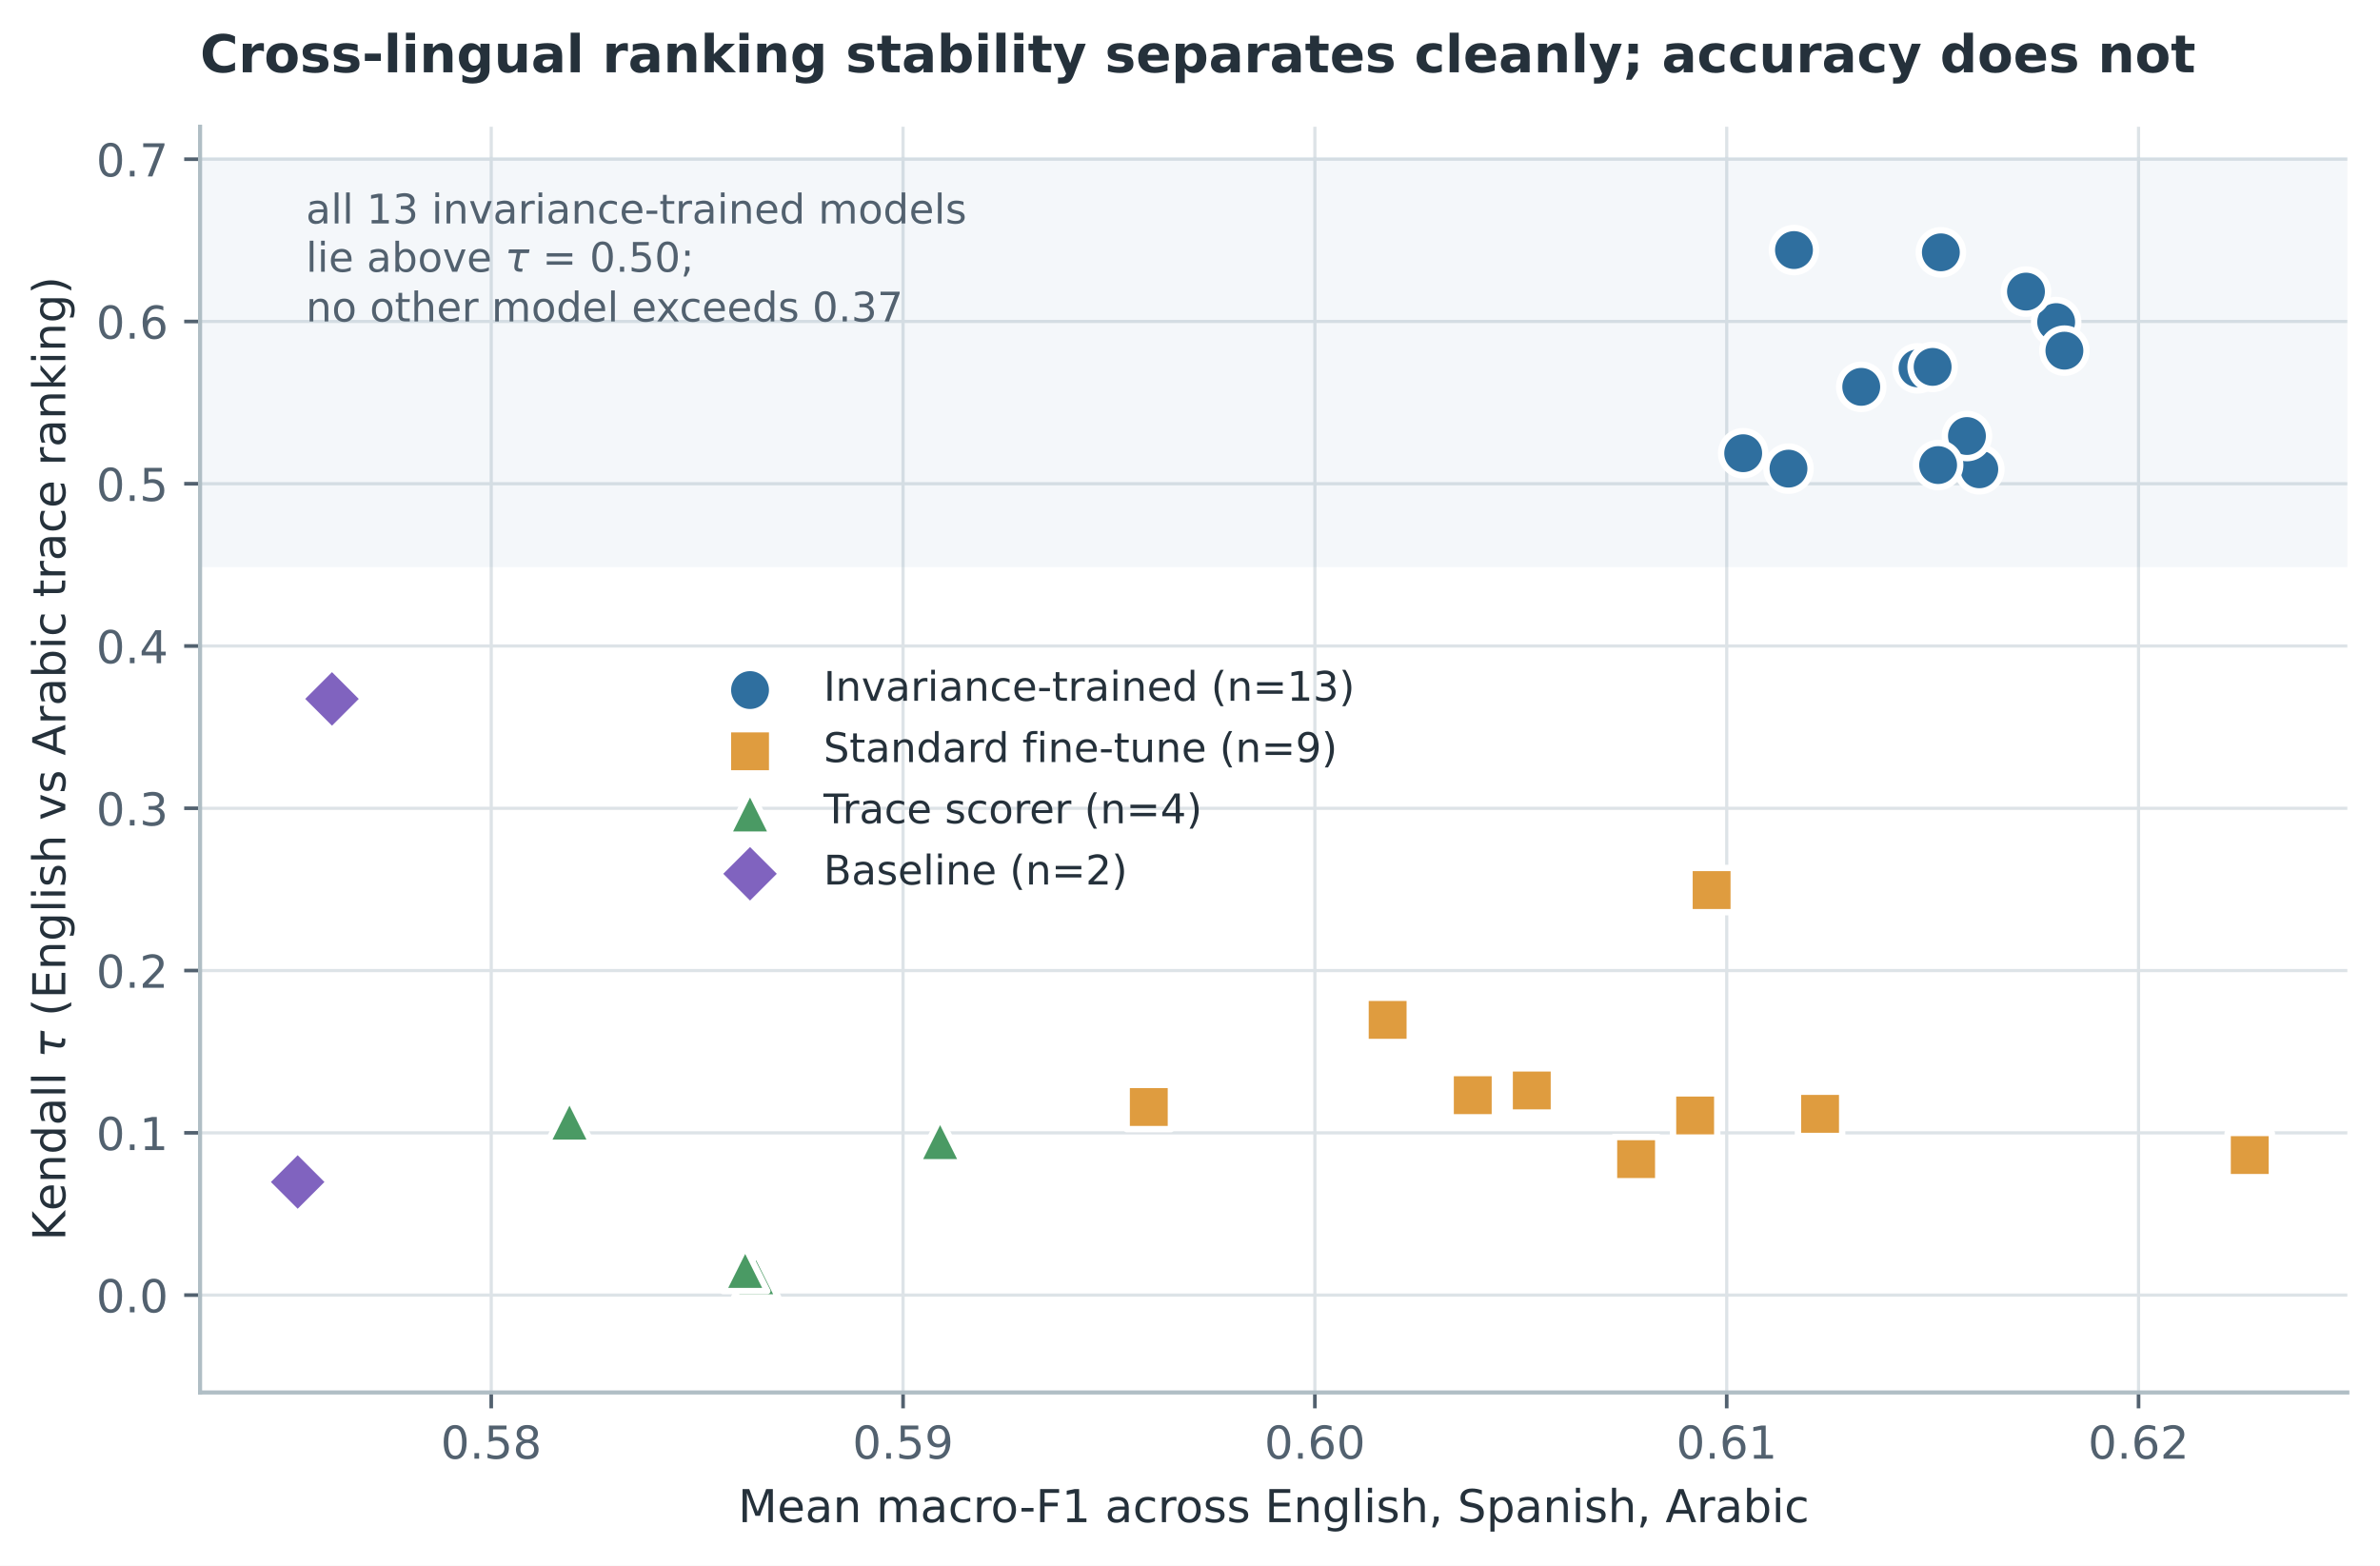
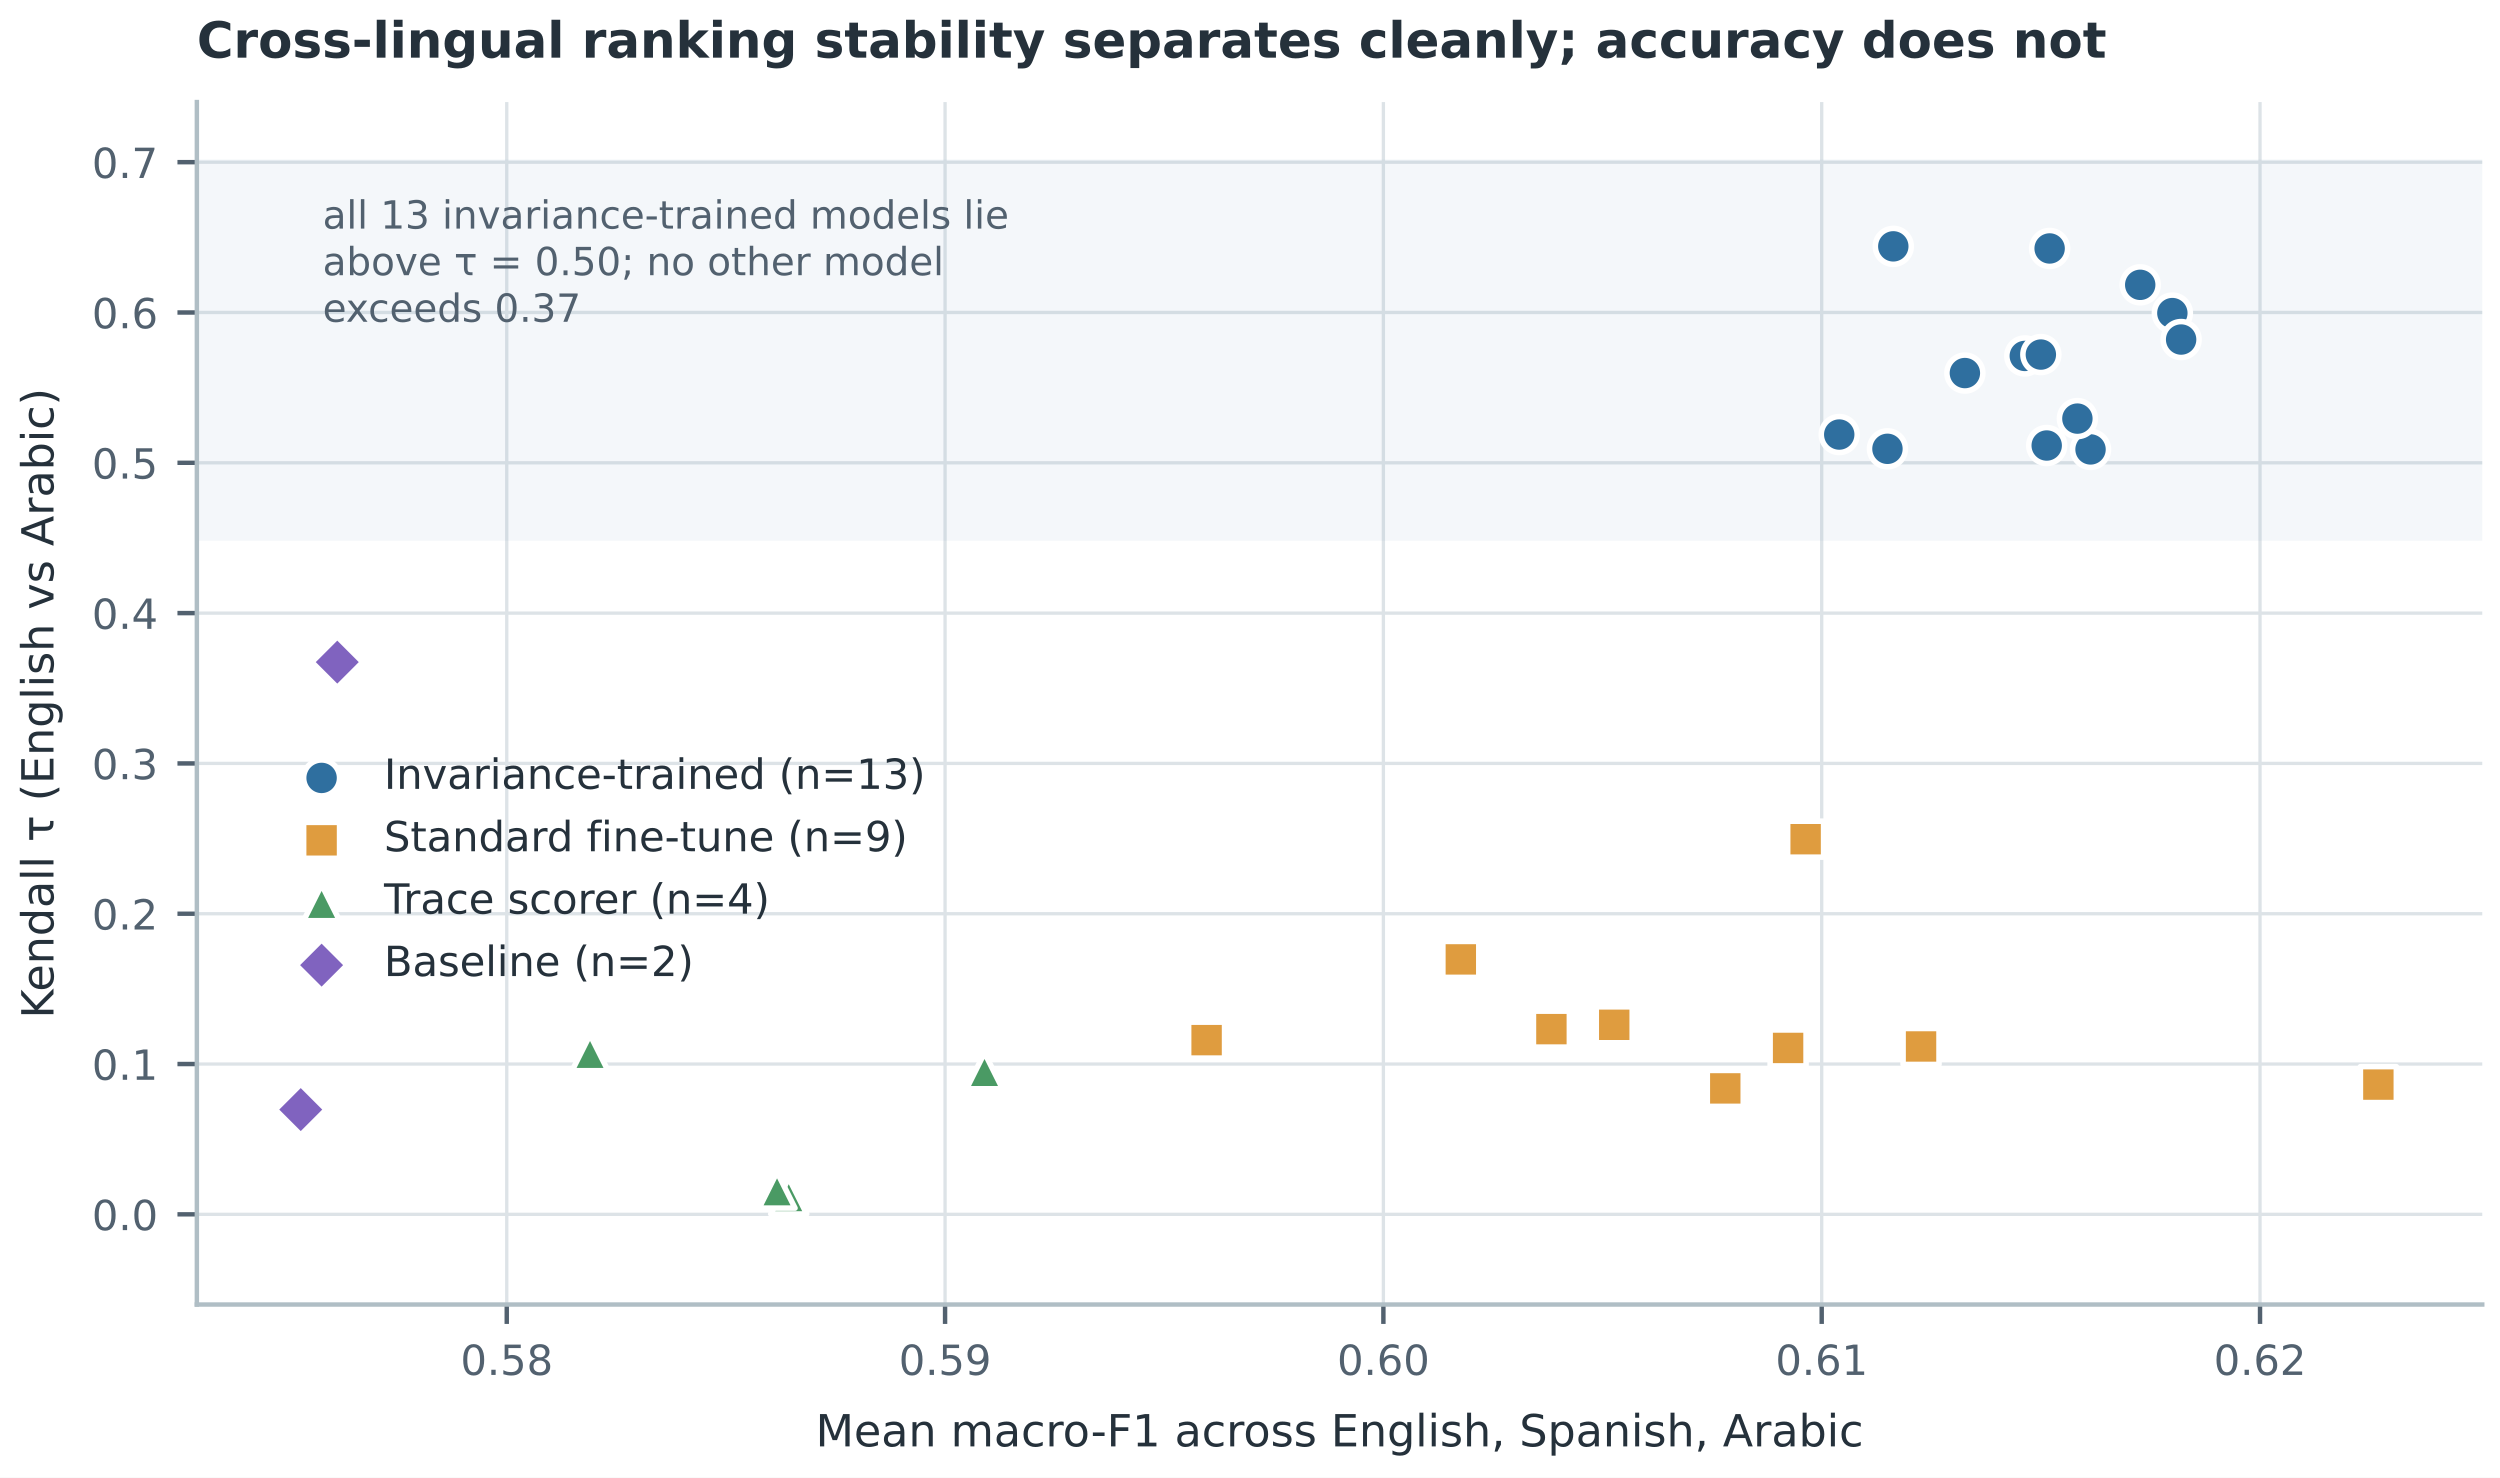
- <svg xmlns="http://www.w3.org/2000/svg" xmlns:xlink="http://www.w3.org/1999/xlink" width="524.669pt" height="345.175pt" viewBox="0 0 524.669 345.175" version="1.1">
+ <svg xmlns="http://www.w3.org/2000/svg" xmlns:xlink="http://www.w3.org/1999/xlink" width="450.72pt" height="266.4pt" viewBox="0 0 450.72 266.4" version="1.1">
  <defs>
    <style type="text/css">*{stroke-linejoin: round; stroke-linecap: butt}</style>
  </defs>
  <g id="figure_1">
    <g id="patch_1">
-       <path d="M 0 345.175  L 524.669 345.175  L 524.669 0  L 0 0  z " style="fill: #ffffff" />
+       <path d="M 0 266.4  L 450.72 266.4  L 450.72 0  L 0 0  z " style="fill: #ffffff" />
    </g>
    <g id="axes_1">
      <g id="patch_2">
-         <path d="M 44.105 306.975  L 517.469 306.975  L 517.469 27.938  L 44.105 27.938  z " style="fill: #ffffff" />
+         <path d="M 35.491 235.191  L 447.52 235.191  L 447.52 18.4  L 35.491 18.4  z " style="fill: #ffffff" />
      </g>
      <g id="matplotlib.axis_1">
        <g id="xtick_1">
          <g id="line2d_1">
-             <path d="M 108.292 306.975  L 108.292 27.938  " clip-path="url(#pa6eacd3859)" style="fill: none; stroke: #dde3e7; stroke-width: 0.7; stroke-linecap: square" />
+             <path d="M 91.361 235.191  L 91.361 18.4  " clip-path="url(#pff7224f9ed)" style="fill: none; stroke: #dde3e7; stroke-width: 0.6; stroke-linecap: square" />
          </g>
          <g id="line2d_2">
            <defs>
-               <path id="md28fae1e50" d="M 0 0  L 0 3.5  " style="stroke: #52616f; stroke-width: 0.8" />
+               <path id="mc01e22fd1b" d="M 0 0  L 0 3.5  " style="stroke: #52616f; stroke-width: 0.8" />
            </defs>
            <g>
-               <use xlink:href="#md28fae1e50" x="108.292" y="306.975" style="fill: #52616f; stroke: #52616f; stroke-width: 0.8" />
+               <use xlink:href="#mc01e22fd1b" x="91.361" y="235.191" style="fill: #52616f; stroke: #52616f; stroke-width: 0.8" />
            </g>
          </g>
          <g id="text_1">
-             <text style="font-size: 10px; font-family: 'DejaVu Sans'; text-anchor: middle; fill: #52616f" x="108.292" y="321.572" transform="rotate(-0 108.2919 321.5722)">0.58</text>
+             <text style="font-size: 7.5px; font-family: 'DejaVu Sans'; text-anchor: middle; fill: #52616f" x="91.361" y="247.889" transform="rotate(-0 91.3606 247.8892)">0.58</text>
          </g>
        </g>
        <g id="xtick_2">
          <g id="line2d_3">
-             <path d="M 199.079 306.975  L 199.079 27.938  " clip-path="url(#pa6eacd3859)" style="fill: none; stroke: #dde3e7; stroke-width: 0.7; stroke-linecap: square" />
+             <path d="M 170.384 235.191  L 170.384 18.4  " clip-path="url(#pff7224f9ed)" style="fill: none; stroke: #dde3e7; stroke-width: 0.6; stroke-linecap: square" />
          </g>
          <g id="line2d_4">
            <g>
-               <use xlink:href="#md28fae1e50" x="199.079" y="306.975" style="fill: #52616f; stroke: #52616f; stroke-width: 0.8" />
+               <use xlink:href="#mc01e22fd1b" x="170.384" y="235.191" style="fill: #52616f; stroke: #52616f; stroke-width: 0.8" />
            </g>
          </g>
          <g id="text_2">
-             <text style="font-size: 10px; font-family: 'DejaVu Sans'; text-anchor: middle; fill: #52616f" x="199.079" y="321.572" transform="rotate(-0 199.0789 321.5722)">0.59</text>
+             <text style="font-size: 7.5px; font-family: 'DejaVu Sans'; text-anchor: middle; fill: #52616f" x="170.384" y="247.889" transform="rotate(-0 170.3842 247.8892)">0.59</text>
          </g>
        </g>
        <g id="xtick_3">
          <g id="line2d_5">
-             <path d="M 289.866 306.975  L 289.866 27.938  " clip-path="url(#pa6eacd3859)" style="fill: none; stroke: #dde3e7; stroke-width: 0.7; stroke-linecap: square" />
+             <path d="M 249.408 235.191  L 249.408 18.4  " clip-path="url(#pff7224f9ed)" style="fill: none; stroke: #dde3e7; stroke-width: 0.6; stroke-linecap: square" />
          </g>
          <g id="line2d_6">
            <g>
-               <use xlink:href="#md28fae1e50" x="289.866" y="306.975" style="fill: #52616f; stroke: #52616f; stroke-width: 0.8" />
+               <use xlink:href="#mc01e22fd1b" x="249.408" y="235.191" style="fill: #52616f; stroke: #52616f; stroke-width: 0.8" />
            </g>
          </g>
          <g id="text_3">
-             <text style="font-size: 10px; font-family: 'DejaVu Sans'; text-anchor: middle; fill: #52616f" x="289.866" y="321.572" transform="rotate(-0 289.866 321.5722)">0.60</text>
+             <text style="font-size: 7.5px; font-family: 'DejaVu Sans'; text-anchor: middle; fill: #52616f" x="249.408" y="247.889" transform="rotate(-0 249.4078 247.8892)">0.60</text>
          </g>
        </g>
        <g id="xtick_4">
          <g id="line2d_7">
-             <path d="M 380.653 306.975  L 380.653 27.938  " clip-path="url(#pa6eacd3859)" style="fill: none; stroke: #dde3e7; stroke-width: 0.7; stroke-linecap: square" />
+             <path d="M 328.431 235.191  L 328.431 18.4  " clip-path="url(#pff7224f9ed)" style="fill: none; stroke: #dde3e7; stroke-width: 0.6; stroke-linecap: square" />
          </g>
          <g id="line2d_8">
            <g>
-               <use xlink:href="#md28fae1e50" x="380.653" y="306.975" style="fill: #52616f; stroke: #52616f; stroke-width: 0.8" />
+               <use xlink:href="#mc01e22fd1b" x="328.431" y="235.191" style="fill: #52616f; stroke: #52616f; stroke-width: 0.8" />
            </g>
          </g>
          <g id="text_4">
-             <text style="font-size: 10px; font-family: 'DejaVu Sans'; text-anchor: middle; fill: #52616f" x="380.653" y="321.572" transform="rotate(-0 380.653 321.5722)">0.61</text>
+             <text style="font-size: 7.5px; font-family: 'DejaVu Sans'; text-anchor: middle; fill: #52616f" x="328.431" y="247.889" transform="rotate(-0 328.4314 247.8892)">0.61</text>
          </g>
        </g>
        <g id="xtick_5">
          <g id="line2d_9">
-             <path d="M 471.44 306.975  L 471.44 27.938  " clip-path="url(#pa6eacd3859)" style="fill: none; stroke: #dde3e7; stroke-width: 0.7; stroke-linecap: square" />
+             <path d="M 407.455 235.191  L 407.455 18.4  " clip-path="url(#pff7224f9ed)" style="fill: none; stroke: #dde3e7; stroke-width: 0.6; stroke-linecap: square" />
          </g>
          <g id="line2d_10">
            <g>
-               <use xlink:href="#md28fae1e50" x="471.44" y="306.975" style="fill: #52616f; stroke: #52616f; stroke-width: 0.8" />
+               <use xlink:href="#mc01e22fd1b" x="407.455" y="235.191" style="fill: #52616f; stroke: #52616f; stroke-width: 0.8" />
            </g>
          </g>
          <g id="text_5">
-             <text style="font-size: 10px; font-family: 'DejaVu Sans'; text-anchor: middle; fill: #52616f" x="471.44" y="321.572" transform="rotate(-0 471.4401 321.5722)">0.62</text>
+             <text style="font-size: 7.5px; font-family: 'DejaVu Sans'; text-anchor: middle; fill: #52616f" x="407.455" y="247.889" transform="rotate(-0 407.455 247.8892)">0.62</text>
          </g>
        </g>
        <g id="text_6">
-           <text style="font-size: 10px; font-family: 'DejaVu Sans'; text-anchor: middle; fill: #25313b" x="280.787" y="335.573" transform="rotate(-0 280.7873 335.573)">Mean macro-F1 across English, Spanish, Arabic</text>
+           <text style="font-size: 8px; font-family: 'DejaVu Sans'; text-anchor: middle; fill: #25313b" x="241.505" y="260.77" transform="rotate(-0 241.5055 260.7697)">Mean macro-F1 across English, Spanish, Arabic</text>
        </g>
      </g>
      <g id="matplotlib.axis_2">
        <g id="ytick_1">
          <g id="line2d_11">
-             <path d="M 44.105 285.51  L 517.469 285.51  " clip-path="url(#pa6eacd3859)" style="fill: none; stroke: #dde3e7; stroke-width: 0.7; stroke-linecap: square" />
+             <path d="M 35.491 218.932  L 447.52 218.932  " clip-path="url(#pff7224f9ed)" style="fill: none; stroke: #dde3e7; stroke-width: 0.6; stroke-linecap: square" />
          </g>
          <g id="line2d_12">
            <defs>
-               <path id="m25285a385b" d="M 0 0  L -3.5 0  " style="stroke: #52616f; stroke-width: 0.8" />
+               <path id="m6919010b99" d="M 0 0  L -3.5 0  " style="stroke: #52616f; stroke-width: 0.8" />
            </defs>
            <g>
-               <use xlink:href="#m25285a385b" x="44.105" y="285.51" style="fill: #52616f; stroke: #52616f; stroke-width: 0.8" />
+               <use xlink:href="#m6919010b99" x="35.491" y="218.932" style="fill: #52616f; stroke: #52616f; stroke-width: 0.8" />
            </g>
          </g>
          <g id="text_7">
-             <text style="font-size: 10px; font-family: 'DejaVu Sans'; text-anchor: end; fill: #52616f" x="37.105" y="289.309" transform="rotate(-0 37.10547 289.3091)">0.0</text>
+             <text style="font-size: 7.5px; font-family: 'DejaVu Sans'; text-anchor: end; fill: #52616f" x="28.491" y="221.781" transform="rotate(-0 28.49091 221.7807)">0.0</text>
          </g>
        </g>
        <g id="ytick_2">
          <g id="line2d_13">
-             <path d="M 44.105 249.736  L 517.469 249.736  " clip-path="url(#pa6eacd3859)" style="fill: none; stroke: #dde3e7; stroke-width: 0.7; stroke-linecap: square" />
+             <path d="M 35.491 191.833  L 447.52 191.833  " clip-path="url(#pff7224f9ed)" style="fill: none; stroke: #dde3e7; stroke-width: 0.6; stroke-linecap: square" />
          </g>
          <g id="line2d_14">
            <g>
-               <use xlink:href="#m25285a385b" x="44.105" y="249.736" style="fill: #52616f; stroke: #52616f; stroke-width: 0.8" />
+               <use xlink:href="#m6919010b99" x="35.491" y="191.833" style="fill: #52616f; stroke: #52616f; stroke-width: 0.8" />
            </g>
          </g>
          <g id="text_8">
-             <text style="font-size: 10px; font-family: 'DejaVu Sans'; text-anchor: end; fill: #52616f" x="37.105" y="253.535" transform="rotate(-0 37.10547 253.5352)">0.1</text>
+             <text style="font-size: 7.5px; font-family: 'DejaVu Sans'; text-anchor: end; fill: #52616f" x="28.491" y="194.682" transform="rotate(-0 28.49091 194.6818)">0.1</text>
          </g>
        </g>
        <g id="ytick_3">
          <g id="line2d_15">
-             <path d="M 44.105 213.962  L 517.469 213.962  " clip-path="url(#pa6eacd3859)" style="fill: none; stroke: #dde3e7; stroke-width: 0.7; stroke-linecap: square" />
+             <path d="M 35.491 164.734  L 447.52 164.734  " clip-path="url(#pff7224f9ed)" style="fill: none; stroke: #dde3e7; stroke-width: 0.6; stroke-linecap: square" />
          </g>
          <g id="line2d_16">
            <g>
-               <use xlink:href="#m25285a385b" x="44.105" y="213.962" style="fill: #52616f; stroke: #52616f; stroke-width: 0.8" />
+               <use xlink:href="#m6919010b99" x="35.491" y="164.734" style="fill: #52616f; stroke: #52616f; stroke-width: 0.8" />
            </g>
          </g>
          <g id="text_9">
-             <text style="font-size: 10px; font-family: 'DejaVu Sans'; text-anchor: end; fill: #52616f" x="37.105" y="217.761" transform="rotate(-0 37.10547 217.7613)">0.2</text>
+             <text style="font-size: 7.5px; font-family: 'DejaVu Sans'; text-anchor: end; fill: #52616f" x="28.491" y="167.583" transform="rotate(-0 28.49091 167.583)">0.2</text>
          </g>
        </g>
        <g id="ytick_4">
          <g id="line2d_17">
-             <path d="M 44.105 178.189  L 517.469 178.189  " clip-path="url(#pa6eacd3859)" style="fill: none; stroke: #dde3e7; stroke-width: 0.7; stroke-linecap: square" />
+             <path d="M 35.491 137.635  L 447.52 137.635  " clip-path="url(#pff7224f9ed)" style="fill: none; stroke: #dde3e7; stroke-width: 0.6; stroke-linecap: square" />
          </g>
          <g id="line2d_18">
            <g>
-               <use xlink:href="#m25285a385b" x="44.105" y="178.189" style="fill: #52616f; stroke: #52616f; stroke-width: 0.8" />
+               <use xlink:href="#m6919010b99" x="35.491" y="137.635" style="fill: #52616f; stroke: #52616f; stroke-width: 0.8" />
            </g>
          </g>
          <g id="text_10">
-             <text style="font-size: 10px; font-family: 'DejaVu Sans'; text-anchor: end; fill: #52616f" x="37.105" y="181.987" transform="rotate(-0 37.10547 181.9874)">0.3</text>
+             <text style="font-size: 7.5px; font-family: 'DejaVu Sans'; text-anchor: end; fill: #52616f" x="28.491" y="140.484" transform="rotate(-0 28.49091 140.4841)">0.3</text>
          </g>
        </g>
        <g id="ytick_5">
          <g id="line2d_19">
-             <path d="M 44.105 142.415  L 517.469 142.415  " clip-path="url(#pa6eacd3859)" style="fill: none; stroke: #dde3e7; stroke-width: 0.7; stroke-linecap: square" />
+             <path d="M 35.491 110.536  L 447.52 110.536  " clip-path="url(#pff7224f9ed)" style="fill: none; stroke: #dde3e7; stroke-width: 0.6; stroke-linecap: square" />
          </g>
          <g id="line2d_20">
            <g>
-               <use xlink:href="#m25285a385b" x="44.105" y="142.415" style="fill: #52616f; stroke: #52616f; stroke-width: 0.8" />
+               <use xlink:href="#m6919010b99" x="35.491" y="110.536" style="fill: #52616f; stroke: #52616f; stroke-width: 0.8" />
            </g>
          </g>
          <g id="text_11">
-             <text style="font-size: 10px; font-family: 'DejaVu Sans'; text-anchor: end; fill: #52616f" x="37.105" y="146.213" transform="rotate(-0 37.10547 146.2135)">0.4</text>
+             <text style="font-size: 7.5px; font-family: 'DejaVu Sans'; text-anchor: end; fill: #52616f" x="28.491" y="113.385" transform="rotate(-0 28.49091 113.3853)">0.4</text>
          </g>
        </g>
        <g id="ytick_6">
          <g id="line2d_21">
-             <path d="M 44.105 106.641  L 517.469 106.641  " clip-path="url(#pa6eacd3859)" style="fill: none; stroke: #dde3e7; stroke-width: 0.7; stroke-linecap: square" />
+             <path d="M 35.491 83.437  L 447.52 83.437  " clip-path="url(#pff7224f9ed)" style="fill: none; stroke: #dde3e7; stroke-width: 0.6; stroke-linecap: square" />
          </g>
          <g id="line2d_22">
            <g>
-               <use xlink:href="#m25285a385b" x="44.105" y="106.641" style="fill: #52616f; stroke: #52616f; stroke-width: 0.8" />
+               <use xlink:href="#m6919010b99" x="35.491" y="83.437" style="fill: #52616f; stroke: #52616f; stroke-width: 0.8" />
            </g>
          </g>
          <g id="text_12">
-             <text style="font-size: 10px; font-family: 'DejaVu Sans'; text-anchor: end; fill: #52616f" x="37.105" y="110.44" transform="rotate(-0 37.10547 110.4396)">0.5</text>
+             <text style="font-size: 7.5px; font-family: 'DejaVu Sans'; text-anchor: end; fill: #52616f" x="28.491" y="86.286" transform="rotate(-0 28.49091 86.28639)">0.5</text>
          </g>
        </g>
        <g id="ytick_7">
          <g id="line2d_23">
-             <path d="M 44.105 70.867  L 517.469 70.867  " clip-path="url(#pa6eacd3859)" style="fill: none; stroke: #dde3e7; stroke-width: 0.7; stroke-linecap: square" />
+             <path d="M 35.491 56.338  L 447.52 56.338  " clip-path="url(#pff7224f9ed)" style="fill: none; stroke: #dde3e7; stroke-width: 0.6; stroke-linecap: square" />
          </g>
          <g id="line2d_24">
            <g>
-               <use xlink:href="#m25285a385b" x="44.105" y="70.867" style="fill: #52616f; stroke: #52616f; stroke-width: 0.8" />
+               <use xlink:href="#m6919010b99" x="35.491" y="56.338" style="fill: #52616f; stroke: #52616f; stroke-width: 0.8" />
            </g>
          </g>
          <g id="text_13">
-             <text style="font-size: 10px; font-family: 'DejaVu Sans'; text-anchor: end; fill: #52616f" x="37.105" y="74.666" transform="rotate(-0 37.10547 74.6657)">0.6</text>
+             <text style="font-size: 7.5px; font-family: 'DejaVu Sans'; text-anchor: end; fill: #52616f" x="28.491" y="59.188" transform="rotate(-0 28.49091 59.18753)">0.6</text>
          </g>
        </g>
        <g id="ytick_8">
          <g id="line2d_25">
-             <path d="M 44.105 35.093  L 517.469 35.093  " clip-path="url(#pa6eacd3859)" style="fill: none; stroke: #dde3e7; stroke-width: 0.7; stroke-linecap: square" />
+             <path d="M 35.491 29.24  L 447.52 29.24  " clip-path="url(#pff7224f9ed)" style="fill: none; stroke: #dde3e7; stroke-width: 0.6; stroke-linecap: square" />
          </g>
          <g id="line2d_26">
            <g>
-               <use xlink:href="#m25285a385b" x="44.105" y="35.093" style="fill: #52616f; stroke: #52616f; stroke-width: 0.8" />
+               <use xlink:href="#m6919010b99" x="35.491" y="29.24" style="fill: #52616f; stroke: #52616f; stroke-width: 0.8" />
            </g>
          </g>
          <g id="text_14">
-             <text style="font-size: 10px; font-family: 'DejaVu Sans'; text-anchor: end; fill: #52616f" x="37.105" y="38.892" transform="rotate(-0 37.10547 38.89181)">0.7</text>
+             <text style="font-size: 7.5px; font-family: 'DejaVu Sans'; text-anchor: end; fill: #52616f" x="28.491" y="32.089" transform="rotate(-0 28.49091 32.08867)">0.7</text>
          </g>
        </g>
        <g id="text_15">
-           <g style="fill: #25313b" transform="translate(14.8 273.5064) rotate(-90)">
-             <text>
-               <tspan x="0" y="-0.406" style="font-size: 10px; font-family: 'DejaVu Sans'; fill: #25313b">K</tspan>
-               <tspan x="6.558" y="-0.406" style="font-size: 10px; font-family: 'DejaVu Sans'; fill: #25313b">e</tspan>
-               <tspan x="12.71" y="-0.406" style="font-size: 10px; font-family: 'DejaVu Sans'; fill: #25313b">n</tspan>
-               <tspan x="19.048" y="-0.406" style="font-size: 10px; font-family: 'DejaVu Sans'; fill: #25313b">d</tspan>
-               <tspan x="25.396" y="-0.406" style="font-size: 10px; font-family: 'DejaVu Sans'; fill: #25313b">a</tspan>
-               <tspan x="31.523" y="-0.406" style="font-size: 10px; font-family: 'DejaVu Sans'; fill: #25313b">l</tspan>
-               <tspan x="34.302" y="-0.406" style="font-size: 10px; font-family: 'DejaVu Sans'; fill: #25313b">l</tspan>
-               <tspan x="37.08" y="-0.406" style="font-size: 10px; font-family: 'DejaVu Sans'; fill: #25313b"> </tspan>
-               <tspan x="46.279" y="-0.406" style="font-size: 10px; font-family: 'DejaVu Sans'; fill: #25313b"> </tspan>
-               <tspan x="49.458" y="-0.406" style="font-size: 10px; font-family: 'DejaVu Sans'; fill: #25313b">(</tspan>
-               <tspan x="53.359" y="-0.406" style="font-size: 10px; font-family: 'DejaVu Sans'; fill: #25313b">E</tspan>
-               <tspan x="59.678" y="-0.406" style="font-size: 10px; font-family: 'DejaVu Sans'; fill: #25313b">n</tspan>
-               <tspan x="66.016" y="-0.406" style="font-size: 10px; font-family: 'DejaVu Sans'; fill: #25313b">g</tspan>
-               <tspan x="72.363" y="-0.406" style="font-size: 10px; font-family: 'DejaVu Sans'; fill: #25313b">l</tspan>
-               <tspan x="75.142" y="-0.406" style="font-size: 10px; font-family: 'DejaVu Sans'; fill: #25313b">i</tspan>
-               <tspan x="77.92" y="-0.406" style="font-size: 10px; font-family: 'DejaVu Sans'; fill: #25313b">s</tspan>
-               <tspan x="83.13" y="-0.406" style="font-size: 10px; font-family: 'DejaVu Sans'; fill: #25313b">h</tspan>
-               <tspan x="89.468" y="-0.406" style="font-size: 10px; font-family: 'DejaVu Sans'; fill: #25313b"> </tspan>
-               <tspan x="92.646" y="-0.406" style="font-size: 10px; font-family: 'DejaVu Sans'; fill: #25313b">v</tspan>
-               <tspan x="98.564" y="-0.406" style="font-size: 10px; font-family: 'DejaVu Sans'; fill: #25313b">s</tspan>
-               <tspan x="103.774" y="-0.406" style="font-size: 10px; font-family: 'DejaVu Sans'; fill: #25313b"> </tspan>
-               <tspan x="106.953" y="-0.406" style="font-size: 10px; font-family: 'DejaVu Sans'; fill: #25313b">A</tspan>
-               <tspan x="113.794" y="-0.406" style="font-size: 10px; font-family: 'DejaVu Sans'; fill: #25313b">r</tspan>
-               <tspan x="117.905" y="-0.406" style="font-size: 10px; font-family: 'DejaVu Sans'; fill: #25313b">a</tspan>
-               <tspan x="124.033" y="-0.406" style="font-size: 10px; font-family: 'DejaVu Sans'; fill: #25313b">b</tspan>
-               <tspan x="130.381" y="-0.406" style="font-size: 10px; font-family: 'DejaVu Sans'; fill: #25313b">i</tspan>
-               <tspan x="133.159" y="-0.406" style="font-size: 10px; font-family: 'DejaVu Sans'; fill: #25313b">c</tspan>
-               <tspan x="138.657" y="-0.406" style="font-size: 10px; font-family: 'DejaVu Sans'; fill: #25313b"> </tspan>
-               <tspan x="141.836" y="-0.406" style="font-size: 10px; font-family: 'DejaVu Sans'; fill: #25313b">t</tspan>
-               <tspan x="145.757" y="-0.406" style="font-size: 10px; font-family: 'DejaVu Sans'; fill: #25313b">r</tspan>
-               <tspan x="149.868" y="-0.406" style="font-size: 10px; font-family: 'DejaVu Sans'; fill: #25313b">a</tspan>
-               <tspan x="155.996" y="-0.406" style="font-size: 10px; font-family: 'DejaVu Sans'; fill: #25313b">c</tspan>
-               <tspan x="161.494" y="-0.406" style="font-size: 10px; font-family: 'DejaVu Sans'; fill: #25313b">e</tspan>
-               <tspan x="167.646" y="-0.406" style="font-size: 10px; font-family: 'DejaVu Sans'; fill: #25313b"> </tspan>
-               <tspan x="170.825" y="-0.406" style="font-size: 10px; font-family: 'DejaVu Sans'; fill: #25313b">r</tspan>
-               <tspan x="174.937" y="-0.406" style="font-size: 10px; font-family: 'DejaVu Sans'; fill: #25313b">a</tspan>
-               <tspan x="181.064" y="-0.406" style="font-size: 10px; font-family: 'DejaVu Sans'; fill: #25313b">n</tspan>
-               <tspan x="187.402" y="-0.406" style="font-size: 10px; font-family: 'DejaVu Sans'; fill: #25313b">k</tspan>
-               <tspan x="193.193" y="-0.406" style="font-size: 10px; font-family: 'DejaVu Sans'; fill: #25313b">i</tspan>
-               <tspan x="195.972" y="-0.406" style="font-size: 10px; font-family: 'DejaVu Sans'; fill: #25313b">n</tspan>
-               <tspan x="202.31" y="-0.406" style="font-size: 10px; font-family: 'DejaVu Sans'; fill: #25313b">g</tspan>
-               <tspan x="208.657" y="-0.406" style="font-size: 10px; font-family: 'DejaVu Sans'; fill: #25313b">)</tspan>
-               <tspan x="40.259" y="-0.406" style="font-style: oblique; font-size: 10px; font-family: 'DejaVu Sans'; fill: #25313b">τ</tspan>
-             </text>
-           </g>
+           <text style="font-size: 8px; font-family: 'DejaVu Sans'; text-anchor: middle; fill: #25313b" x="9.642" y="126.795" transform="rotate(-90 9.64169 126.7955)">Kendall τ (English vs Arabic)</text>
        </g>
      </g>
      <g id="patch_3">
-         <path d="M 44.105 124.528  L 517.469 124.528  L 517.469 35.093  L 44.105 35.093  z " clip-path="url(#pa6eacd3859)" style="fill: #2f6f9f; opacity: 0.055; stroke: #2f6f9f; stroke-linejoin: miter" />
+         <path d="M 35.491 96.987  L 447.52 96.987  L 447.52 29.24  L 35.491 29.24  z " clip-path="url(#pff7224f9ed)" style="fill: #2f6f9f; opacity: 0.055; stroke: #2f6f9f; stroke-linejoin: miter" />
      </g>
      <g id="patch_4">
-         <path d="M 44.105 306.975  L 44.105 27.938  " style="fill: none; stroke: #b0bec5; stroke-width: 0.9; stroke-linejoin: miter; stroke-linecap: square" />
+         <path d="M 35.491 235.191  L 35.491 18.4  " style="fill: none; stroke: #b0bec5; stroke-width: 0.8; stroke-linejoin: miter; stroke-linecap: square" />
      </g>
      <g id="patch_5">
-         <path d="M 44.105 306.975  L 517.469 306.975  " style="fill: none; stroke: #b0bec5; stroke-width: 0.9; stroke-linejoin: miter; stroke-linecap: square" />
+         <path d="M 35.491 235.191  L 447.52 235.191  " style="fill: none; stroke: #b0bec5; stroke-width: 0.8; stroke-linejoin: miter; stroke-linecap: square" />
      </g>
      <g id="PathCollection_1">
        <defs>
-           <path id="mb9336843e8" d="M 0 4.873  C 1.292 4.873 2.532 4.36 3.446 3.446  C 4.36 2.532 4.873 1.292 4.873 0  C 4.873 -1.292 4.36 -2.532 3.446 -3.446  C 2.532 -4.36 1.292 -4.873 0 -4.873  C -1.292 -4.873 -2.532 -4.36 -3.446 -3.446  C -4.36 -2.532 -4.873 -1.292 -4.873 0  C -4.873 1.292 -4.36 2.532 -3.446 3.446  C -2.532 4.36 -1.292 4.873 0 4.873  z " style="stroke: #ffffff; stroke-width: 1.4" />
+           <path id="m05d418bc1c" d="M 0 3.24  C 0.859 3.24 1.684 2.899 2.291 2.291  C 2.899 1.684 3.24 0.859 3.24 0  C 3.24 -0.859 2.899 -1.684 2.291 -2.291  C 1.684 -2.899 0.859 -3.24 0 -3.24  C -0.859 -3.24 -1.684 -2.899 -2.291 -2.291  C -2.899 -1.684 -3.24 -0.859 -3.24 0  C -3.24 0.859 -2.899 1.684 -2.291 2.291  C -1.684 2.899 -0.859 3.24 0 3.24  z " style="stroke: #ffffff" />
        </defs>
-         <g clip-path="url(#pa6eacd3859)">
-           <use xlink:href="#mb9336843e8" x="422.718" y="81.206" style="fill: #2f6f9f; stroke: #ffffff; stroke-width: 1.4" />
-           <use xlink:href="#mb9336843e8" x="453.283" y="71.01" style="fill: #2f6f9f; stroke: #ffffff; stroke-width: 1.4" />
-           <use xlink:href="#mb9336843e8" x="395.482" y="55.126" style="fill: #2f6f9f; stroke: #ffffff; stroke-width: 1.4" />
-           <use xlink:href="#mb9336843e8" x="436.336" y="103.457" style="fill: #2f6f9f; stroke: #ffffff; stroke-width: 1.4" />
-           <use xlink:href="#mb9336843e8" x="410.31" y="85.284" style="fill: #2f6f9f; stroke: #ffffff; stroke-width: 1.4" />
-           <use xlink:href="#mb9336843e8" x="394.271" y="103.314" style="fill: #2f6f9f; stroke: #ffffff; stroke-width: 1.4" />
-           <use xlink:href="#mb9336843e8" x="455.098" y="77.306" style="fill: #2f6f9f; stroke: #ffffff; stroke-width: 1.4" />
-           <use xlink:href="#mb9336843e8" x="446.625" y="64.284" style="fill: #2f6f9f; stroke: #ffffff; stroke-width: 1.4" />
-           <use xlink:href="#mb9336843e8" x="427.862" y="55.627" style="fill: #2f6f9f; stroke: #ffffff; stroke-width: 1.4" />
-           <use xlink:href="#mb9336843e8" x="433.612" y="96.123" style="fill: #2f6f9f; stroke: #ffffff; stroke-width: 1.4" />
-           <use xlink:href="#mb9336843e8" x="384.285" y="99.915" style="fill: #2f6f9f; stroke: #ffffff; stroke-width: 1.4" />
-           <use xlink:href="#mb9336843e8" x="426.047" y="80.884" style="fill: #2f6f9f; stroke: #ffffff; stroke-width: 1.4" />
-           <use xlink:href="#mb9336843e8" x="427.257" y="102.527" style="fill: #2f6f9f; stroke: #ffffff; stroke-width: 1.4" />
+         <g clip-path="url(#pff7224f9ed)">
+           <use xlink:href="#m05d418bc1c" x="365.046" y="64.17" style="fill: #2f6f9f; stroke: #ffffff" />
+           <use xlink:href="#m05d418bc1c" x="391.65" y="56.447" style="fill: #2f6f9f; stroke: #ffffff" />
+           <use xlink:href="#m05d418bc1c" x="341.339" y="44.415" style="fill: #2f6f9f; stroke: #ffffff" />
+           <use xlink:href="#m05d418bc1c" x="376.899" y="81.025" style="fill: #2f6f9f; stroke: #ffffff" />
+           <use xlink:href="#m05d418bc1c" x="354.246" y="67.259" style="fill: #2f6f9f; stroke: #ffffff" />
+           <use xlink:href="#m05d418bc1c" x="340.285" y="80.917" style="fill: #2f6f9f; stroke: #ffffff" />
+           <use xlink:href="#m05d418bc1c" x="393.231" y="61.216" style="fill: #2f6f9f; stroke: #ffffff" />
+           <use xlink:href="#m05d418bc1c" x="385.855" y="51.352" style="fill: #2f6f9f; stroke: #ffffff" />
+           <use xlink:href="#m05d418bc1c" x="369.524" y="44.794" style="fill: #2f6f9f; stroke: #ffffff" />
+           <use xlink:href="#m05d418bc1c" x="374.529" y="75.47" style="fill: #2f6f9f; stroke: #ffffff" />
+           <use xlink:href="#m05d418bc1c" x="331.592" y="78.343" style="fill: #2f6f9f; stroke: #ffffff" />
+           <use xlink:href="#m05d418bc1c" x="367.943" y="63.926" style="fill: #2f6f9f; stroke: #ffffff" />
+           <use xlink:href="#m05d418bc1c" x="368.997" y="80.321" style="fill: #2f6f9f; stroke: #ffffff" />
        </g>
      </g>
      <g id="PathCollection_2">
        <defs>
-           <path id="me542caee34" d="M -4.873 4.873  L 4.873 4.873  L 4.873 -4.873  L -4.873 -4.873  z " style="stroke: #ffffff; stroke-width: 1.4" />
+           <path id="m9fbf7c7aa1" d="M -3.24 3.24  L 3.24 3.24  L 3.24 -3.24  L -3.24 -3.24  z " style="stroke: #ffffff" />
        </defs>
-         <g clip-path="url(#pa6eacd3859)">
-           <use xlink:href="#me542caee34" x="324.668" y="241.437" style="fill: #df9c3f; stroke: #ffffff; stroke-width: 1.4" />
-           <use xlink:href="#me542caee34" x="360.68" y="255.532" style="fill: #df9c3f; stroke: #ffffff; stroke-width: 1.4" />
-           <use xlink:href="#me542caee34" x="373.693" y="245.909" style="fill: #df9c3f; stroke: #ffffff; stroke-width: 1.4" />
-           <use xlink:href="#me542caee34" x="305.905" y="224.838" style="fill: #df9c3f; stroke: #ffffff; stroke-width: 1.4" />
-           <use xlink:href="#me542caee34" x="377.324" y="196.219" style="fill: #df9c3f; stroke: #ffffff; stroke-width: 1.4" />
-           <use xlink:href="#me542caee34" x="495.953" y="254.637" style="fill: #df9c3f; stroke: #ffffff; stroke-width: 1.4" />
-           <use xlink:href="#me542caee34" x="253.249" y="244.048" style="fill: #df9c3f; stroke: #ffffff; stroke-width: 1.4" />
-           <use xlink:href="#me542caee34" x="401.231" y="245.551" style="fill: #df9c3f; stroke: #ffffff; stroke-width: 1.4" />
-           <use xlink:href="#me542caee34" x="337.68" y="240.399" style="fill: #df9c3f; stroke: #ffffff; stroke-width: 1.4" />
+         <g clip-path="url(#pff7224f9ed)">
+           <use xlink:href="#m9fbf7c7aa1" x="279.7" y="185.546" style="fill: #df9c3f; stroke: #ffffff" />
+           <use xlink:href="#m9fbf7c7aa1" x="311.046" y="196.223" style="fill: #df9c3f; stroke: #ffffff" />
+           <use xlink:href="#m9fbf7c7aa1" x="322.373" y="188.933" style="fill: #df9c3f; stroke: #ffffff" />
+           <use xlink:href="#m9fbf7c7aa1" x="263.369" y="172.972" style="fill: #df9c3f; stroke: #ffffff" />
+           <use xlink:href="#m9fbf7c7aa1" x="325.534" y="151.293" style="fill: #df9c3f; stroke: #ffffff" />
+           <use xlink:href="#m9fbf7c7aa1" x="428.791" y="195.545" style="fill: #df9c3f; stroke: #ffffff" />
+           <use xlink:href="#m9fbf7c7aa1" x="217.535" y="187.524" style="fill: #df9c3f; stroke: #ffffff" />
+           <use xlink:href="#m9fbf7c7aa1" x="346.343" y="188.662" style="fill: #df9c3f; stroke: #ffffff" />
+           <use xlink:href="#m9fbf7c7aa1" x="291.027" y="184.76" style="fill: #df9c3f; stroke: #ffffff" />
        </g>
      </g>
      <g id="PathCollection_3">
        <defs>
-           <path id="me4bf66971f" d="M 0 -4.873  L -4.873 4.873  L 4.873 4.873  z " style="stroke: #ffffff; stroke-width: 1.4" />
+           <path id="m16435b05ec" d="M 0 -3.24  L -3.24 3.24  L 3.24 3.24  z " style="stroke: #ffffff" />
        </defs>
-         <g clip-path="url(#pa6eacd3859)">
-           <use xlink:href="#me4bf66971f" x="166.698" y="281.146" style="fill: #4a9a64; stroke: #ffffff; stroke-width: 1.4" />
-           <use xlink:href="#me4bf66971f" x="125.541" y="247.053" style="fill: #4a9a64; stroke: #ffffff; stroke-width: 1.4" />
-           <use xlink:href="#me4bf66971f" x="207.25" y="251.346" style="fill: #4a9a64; stroke: #ffffff; stroke-width: 1.4" />
-           <use xlink:href="#me4bf66971f" x="164.277" y="279.751" style="fill: #4a9a64; stroke: #ffffff; stroke-width: 1.4" />
+         <g clip-path="url(#pff7224f9ed)">
+           <use xlink:href="#m16435b05ec" x="142.199" y="215.626" style="fill: #4a9a64; stroke: #ffffff" />
+           <use xlink:href="#m16435b05ec" x="106.375" y="189.8" style="fill: #4a9a64; stroke: #ffffff" />
+           <use xlink:href="#m16435b05ec" x="177.496" y="193.052" style="fill: #4a9a64; stroke: #ffffff" />
+           <use xlink:href="#m16435b05ec" x="140.092" y="214.569" style="fill: #4a9a64; stroke: #ffffff" />
        </g>
      </g>
      <g id="PathCollection_4">
        <defs>
-           <path id="m0e516bb58a" d="M -0 6.892  L 6.892 0  L 0 -6.892  L -6.892 -0  z " style="stroke: #ffffff; stroke-width: 1.4" />
+           <path id="mbcf1ec7449" d="M -0 4.583  L 4.583 0  L 0 -4.583  L -4.583 -0  z " style="stroke: #ffffff" />
        </defs>
-         <g clip-path="url(#pa6eacd3859)">
-           <use xlink:href="#m0e516bb58a" x="65.622" y="260.576" style="fill: #8063bf; stroke: #ffffff; stroke-width: 1.4" />
-           <use xlink:href="#m0e516bb58a" x="73.188" y="154.077" style="fill: #8063bf; stroke: #ffffff; stroke-width: 1.4" />
+         <g clip-path="url(#pff7224f9ed)">
+           <use xlink:href="#mbcf1ec7449" x="54.22" y="200.044" style="fill: #8063bf; stroke: #ffffff" />
+           <use xlink:href="#mbcf1ec7449" x="60.805" y="119.37" style="fill: #8063bf; stroke: #ffffff" />
        </g>
      </g>
      <g id="text_16">
-         <text style="font-size: 9px; font-family: 'DejaVu Sans'; fill: #52616f" transform="translate(67.43774 49.26055)">all 13 invariance-trained models</text>
-         <g style="fill: #52616f" transform="translate(67.43774 60.06441)">
-           <text>
-             <tspan x="0" y="-0.156" style="font-size: 9px; font-family: 'DejaVu Sans'; fill: #52616f">l</tspan>
-             <tspan x="2.5" y="-0.156" style="font-size: 9px; font-family: 'DejaVu Sans'; fill: #52616f">i</tspan>
-             <tspan x="5.001" y="-0.156" style="font-size: 9px; font-family: 'DejaVu Sans'; fill: #52616f">e</tspan>
-             <tspan x="10.538" y="-0.156" style="font-size: 9px; font-family: 'DejaVu Sans'; fill: #52616f"> </tspan>
-             <tspan x="13.399" y="-0.156" style="font-size: 9px; font-family: 'DejaVu Sans'; fill: #52616f">a</tspan>
-             <tspan x="18.914" y="-0.156" style="font-size: 9px; font-family: 'DejaVu Sans'; fill: #52616f">b</tspan>
-             <tspan x="24.627" y="-0.156" style="font-size: 9px; font-family: 'DejaVu Sans'; fill: #52616f">o</tspan>
-             <tspan x="30.133" y="-0.156" style="font-size: 9px; font-family: 'DejaVu Sans'; fill: #52616f">v</tspan>
-             <tspan x="35.459" y="-0.156" style="font-size: 9px; font-family: 'DejaVu Sans'; fill: #52616f">e</tspan>
-             <tspan x="40.997" y="-0.156" style="font-size: 9px; font-family: 'DejaVu Sans'; fill: #52616f"> </tspan>
-             <tspan x="49.276" y="-0.156" style="font-size: 9px; font-family: 'DejaVu Sans'; fill: #52616f"> </tspan>
-             <tspan x="52.137" y="-0.156" style="font-size: 9px; font-family: 'DejaVu Sans'; fill: #52616f">=</tspan>
-             <tspan x="59.678" y="-0.156" style="font-size: 9px; font-family: 'DejaVu Sans'; fill: #52616f"> </tspan>
-             <tspan x="62.539" y="-0.156" style="font-size: 9px; font-family: 'DejaVu Sans'; fill: #52616f">0</tspan>
-             <tspan x="68.265" y="-0.156" style="font-size: 9px; font-family: 'DejaVu Sans'; fill: #52616f">.</tspan>
-             <tspan x="71.125" y="-0.156" style="font-size: 9px; font-family: 'DejaVu Sans'; fill: #52616f">5</tspan>
-             <tspan x="76.852" y="-0.156" style="font-size: 9px; font-family: 'DejaVu Sans'; fill: #52616f">0</tspan>
-             <tspan x="82.578" y="-0.156" style="font-size: 9px; font-family: 'DejaVu Sans'; fill: #52616f">;</tspan>
-             <tspan x="43.857" y="-0.156" style="font-style: oblique; font-size: 9px; font-family: 'DejaVu Sans'; fill: #52616f">τ</tspan>
-           </text>
-         </g>
-         <text style="font-size: 9px; font-family: 'DejaVu Sans'; fill: #52616f" transform="translate(67.43774 70.86687)">no other model exceeds 0.37</text>
+         <text style="font-size: 7px; font-family: 'DejaVu Sans'; fill: #52616f" transform="translate(58.17068 41.21709)">all 13 invariance-trained models lie</text>
+         <text style="font-size: 7px; font-family: 'DejaVu Sans'; fill: #52616f" transform="translate(58.17068 49.619)">above τ = 0.50; no other model</text>
+         <text style="font-size: 7px; font-family: 'DejaVu Sans'; fill: #52616f" transform="translate(58.17068 58.02091)">exceeds 0.37</text>
      </g>
      <g id="text_17">
-         <text style="font-weight: 700; font-size: 11.5px; font-family: 'DejaVu Sans'; text-anchor: start; fill: #25313b" x="44.105" y="15.938" transform="rotate(-0 44.10547 15.9382)">Cross-lingual ranking stability separates cleanly; accuracy does not</text>
+         <text style="font-weight: 700; font-size: 9px; font-family: 'DejaVu Sans'; text-anchor: start; fill: #25313b" x="35.491" y="10.4" transform="rotate(-0 35.49091 10.4)">Cross-lingual ranking stability separates cleanly; accuracy does not</text>
      </g>
      <g id="legend_1">
        <g id="PathCollection_5">
          <g>
-             <use xlink:href="#mb9336843e8" x="165.345" y="152.129" style="fill: #2f6f9f; stroke: #ffffff; stroke-width: 1.4" />
+             <use xlink:href="#m05d418bc1c" x="57.981" y="140.25" style="fill: #2f6f9f; stroke: #ffffff" />
          </g>
        </g>
        <g id="text_18">
-           <text style="font-size: 9px; font-family: 'DejaVu Sans'; text-anchor: start; fill: #25313b" x="181.545" y="154.491" transform="rotate(-0 181.5455 154.4913)">Invariance-trained (n=13)</text>
+           <text style="font-size: 7.5px; font-family: 'DejaVu Sans'; text-anchor: start; fill: #25313b" x="69.231" y="142.219" transform="rotate(-0 69.23149 142.2188)">Invariance-trained (n=13)</text>
        </g>
        <g id="PathCollection_6">
          <g>
-             <use xlink:href="#me542caee34" x="165.345" y="165.63" style="fill: #df9c3f; stroke: #ffffff; stroke-width: 1.4" />
+             <use xlink:href="#m9fbf7c7aa1" x="57.981" y="151.501" style="fill: #df9c3f; stroke: #ffffff" />
          </g>
        </g>
        <g id="text_19">
-           <text style="font-size: 9px; font-family: 'DejaVu Sans'; text-anchor: start; fill: #25313b" x="181.545" y="167.992" transform="rotate(-0 181.5455 167.992)">Standard fine-tune (n=9)</text>
+           <text style="font-size: 7.5px; font-family: 'DejaVu Sans'; text-anchor: start; fill: #25313b" x="69.231" y="153.469" transform="rotate(-0 69.23149 153.4694)">Standard fine-tune (n=9)</text>
        </g>
        <g id="PathCollection_7">
          <g>
-             <use xlink:href="#me4bf66971f" x="165.345" y="179.13" style="fill: #4a9a64; stroke: #ffffff; stroke-width: 1.4" />
+             <use xlink:href="#m16435b05ec" x="57.981" y="162.751" style="fill: #4a9a64; stroke: #ffffff" />
          </g>
        </g>
        <g id="text_20">
-           <text style="font-size: 9px; font-family: 'DejaVu Sans'; text-anchor: start; fill: #25313b" x="181.545" y="181.493" transform="rotate(-0 181.5455 181.4927)">Trace scorer (n=4)</text>
+           <text style="font-size: 7.5px; font-family: 'DejaVu Sans'; text-anchor: start; fill: #25313b" x="69.231" y="164.72" transform="rotate(-0 69.23149 164.72)">Trace scorer (n=4)</text>
        </g>
        <g id="PathCollection_8">
          <g>
-             <use xlink:href="#m0e516bb58a" x="165.345" y="192.631" style="fill: #8063bf; stroke: #ffffff; stroke-width: 1.4" />
+             <use xlink:href="#mbcf1ec7449" x="57.981" y="174.002" style="fill: #8063bf; stroke: #ffffff" />
          </g>
        </g>
        <g id="text_21">
-           <text style="font-size: 9px; font-family: 'DejaVu Sans'; text-anchor: start; fill: #25313b" x="181.545" y="194.993" transform="rotate(-0 181.5455 194.9935)">Baseline (n=2)</text>
+           <text style="font-size: 7.5px; font-family: 'DejaVu Sans'; text-anchor: start; fill: #25313b" x="69.231" y="175.971" transform="rotate(-0 69.23149 175.9706)">Baseline (n=2)</text>
        </g>
      </g>
    </g>
  </g>
  <defs>
-     <clipPath id="pa6eacd3859">
-       <rect x="44.105" y="27.938" width="473.364" height="279.036" />
+     <clipPath id="pff7224f9ed">
+       <rect x="35.491" y="18.4" width="412.029" height="216.791" />
    </clipPath>
  </defs>
</svg>
